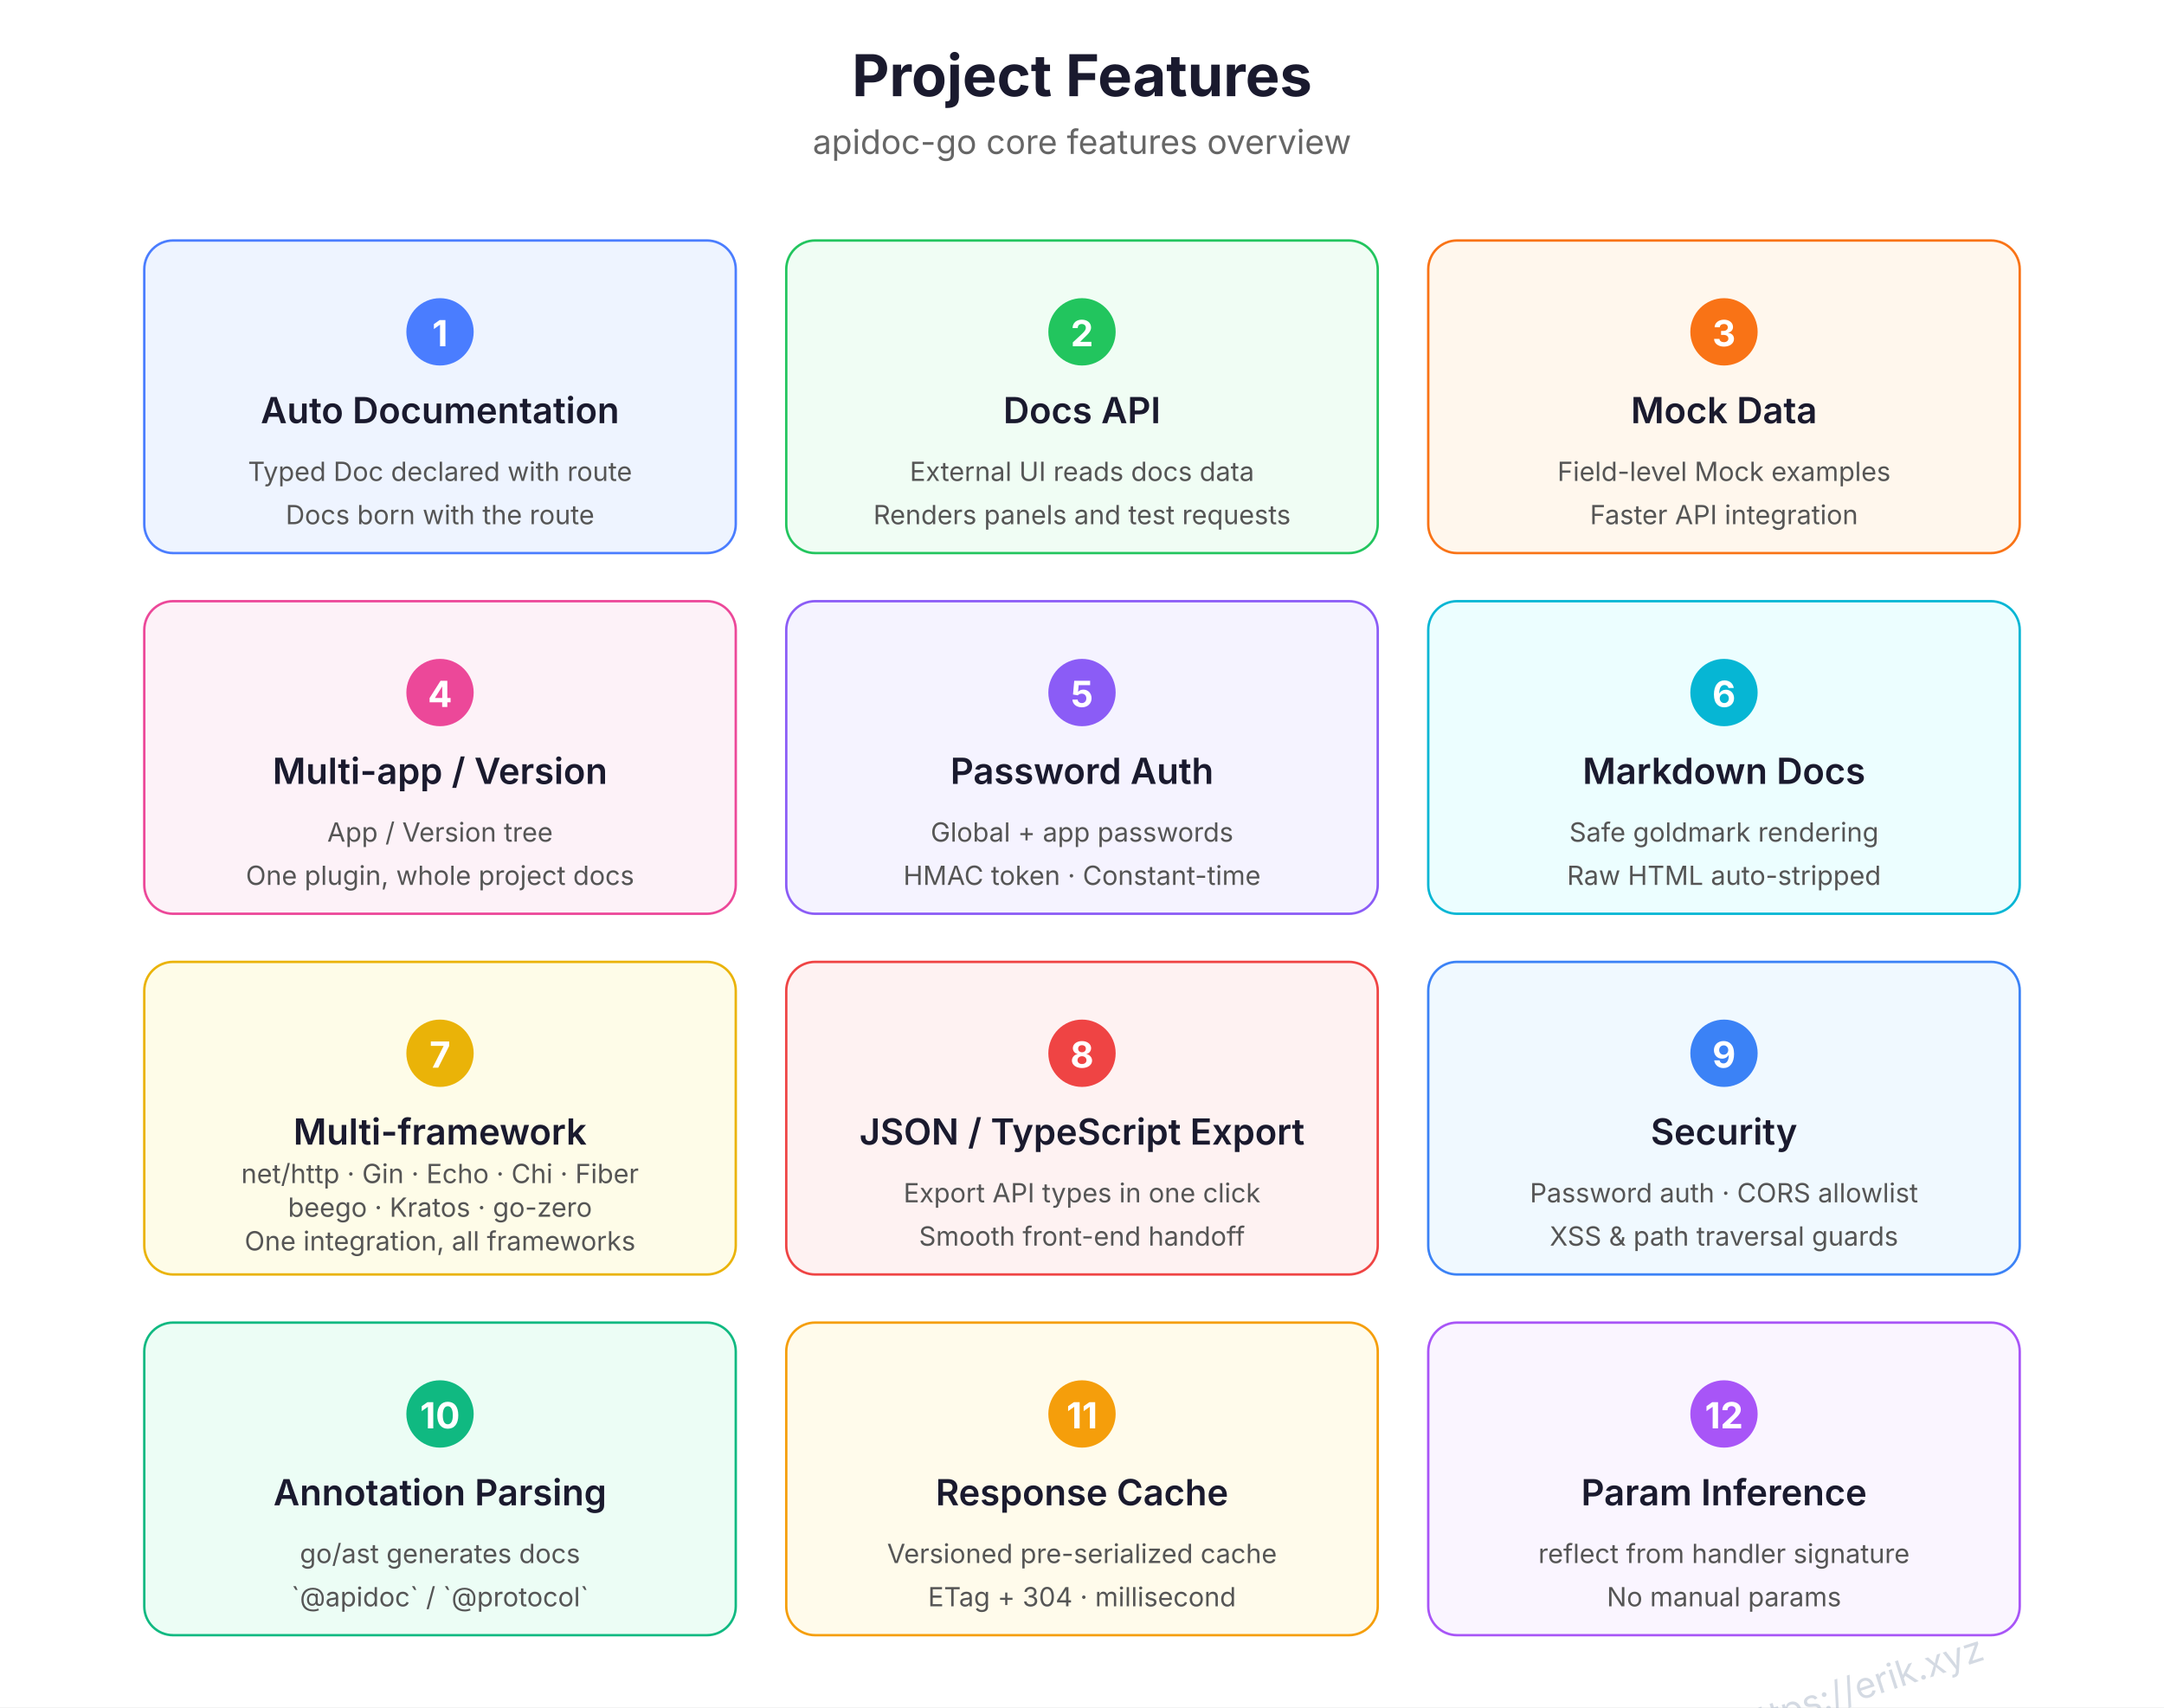
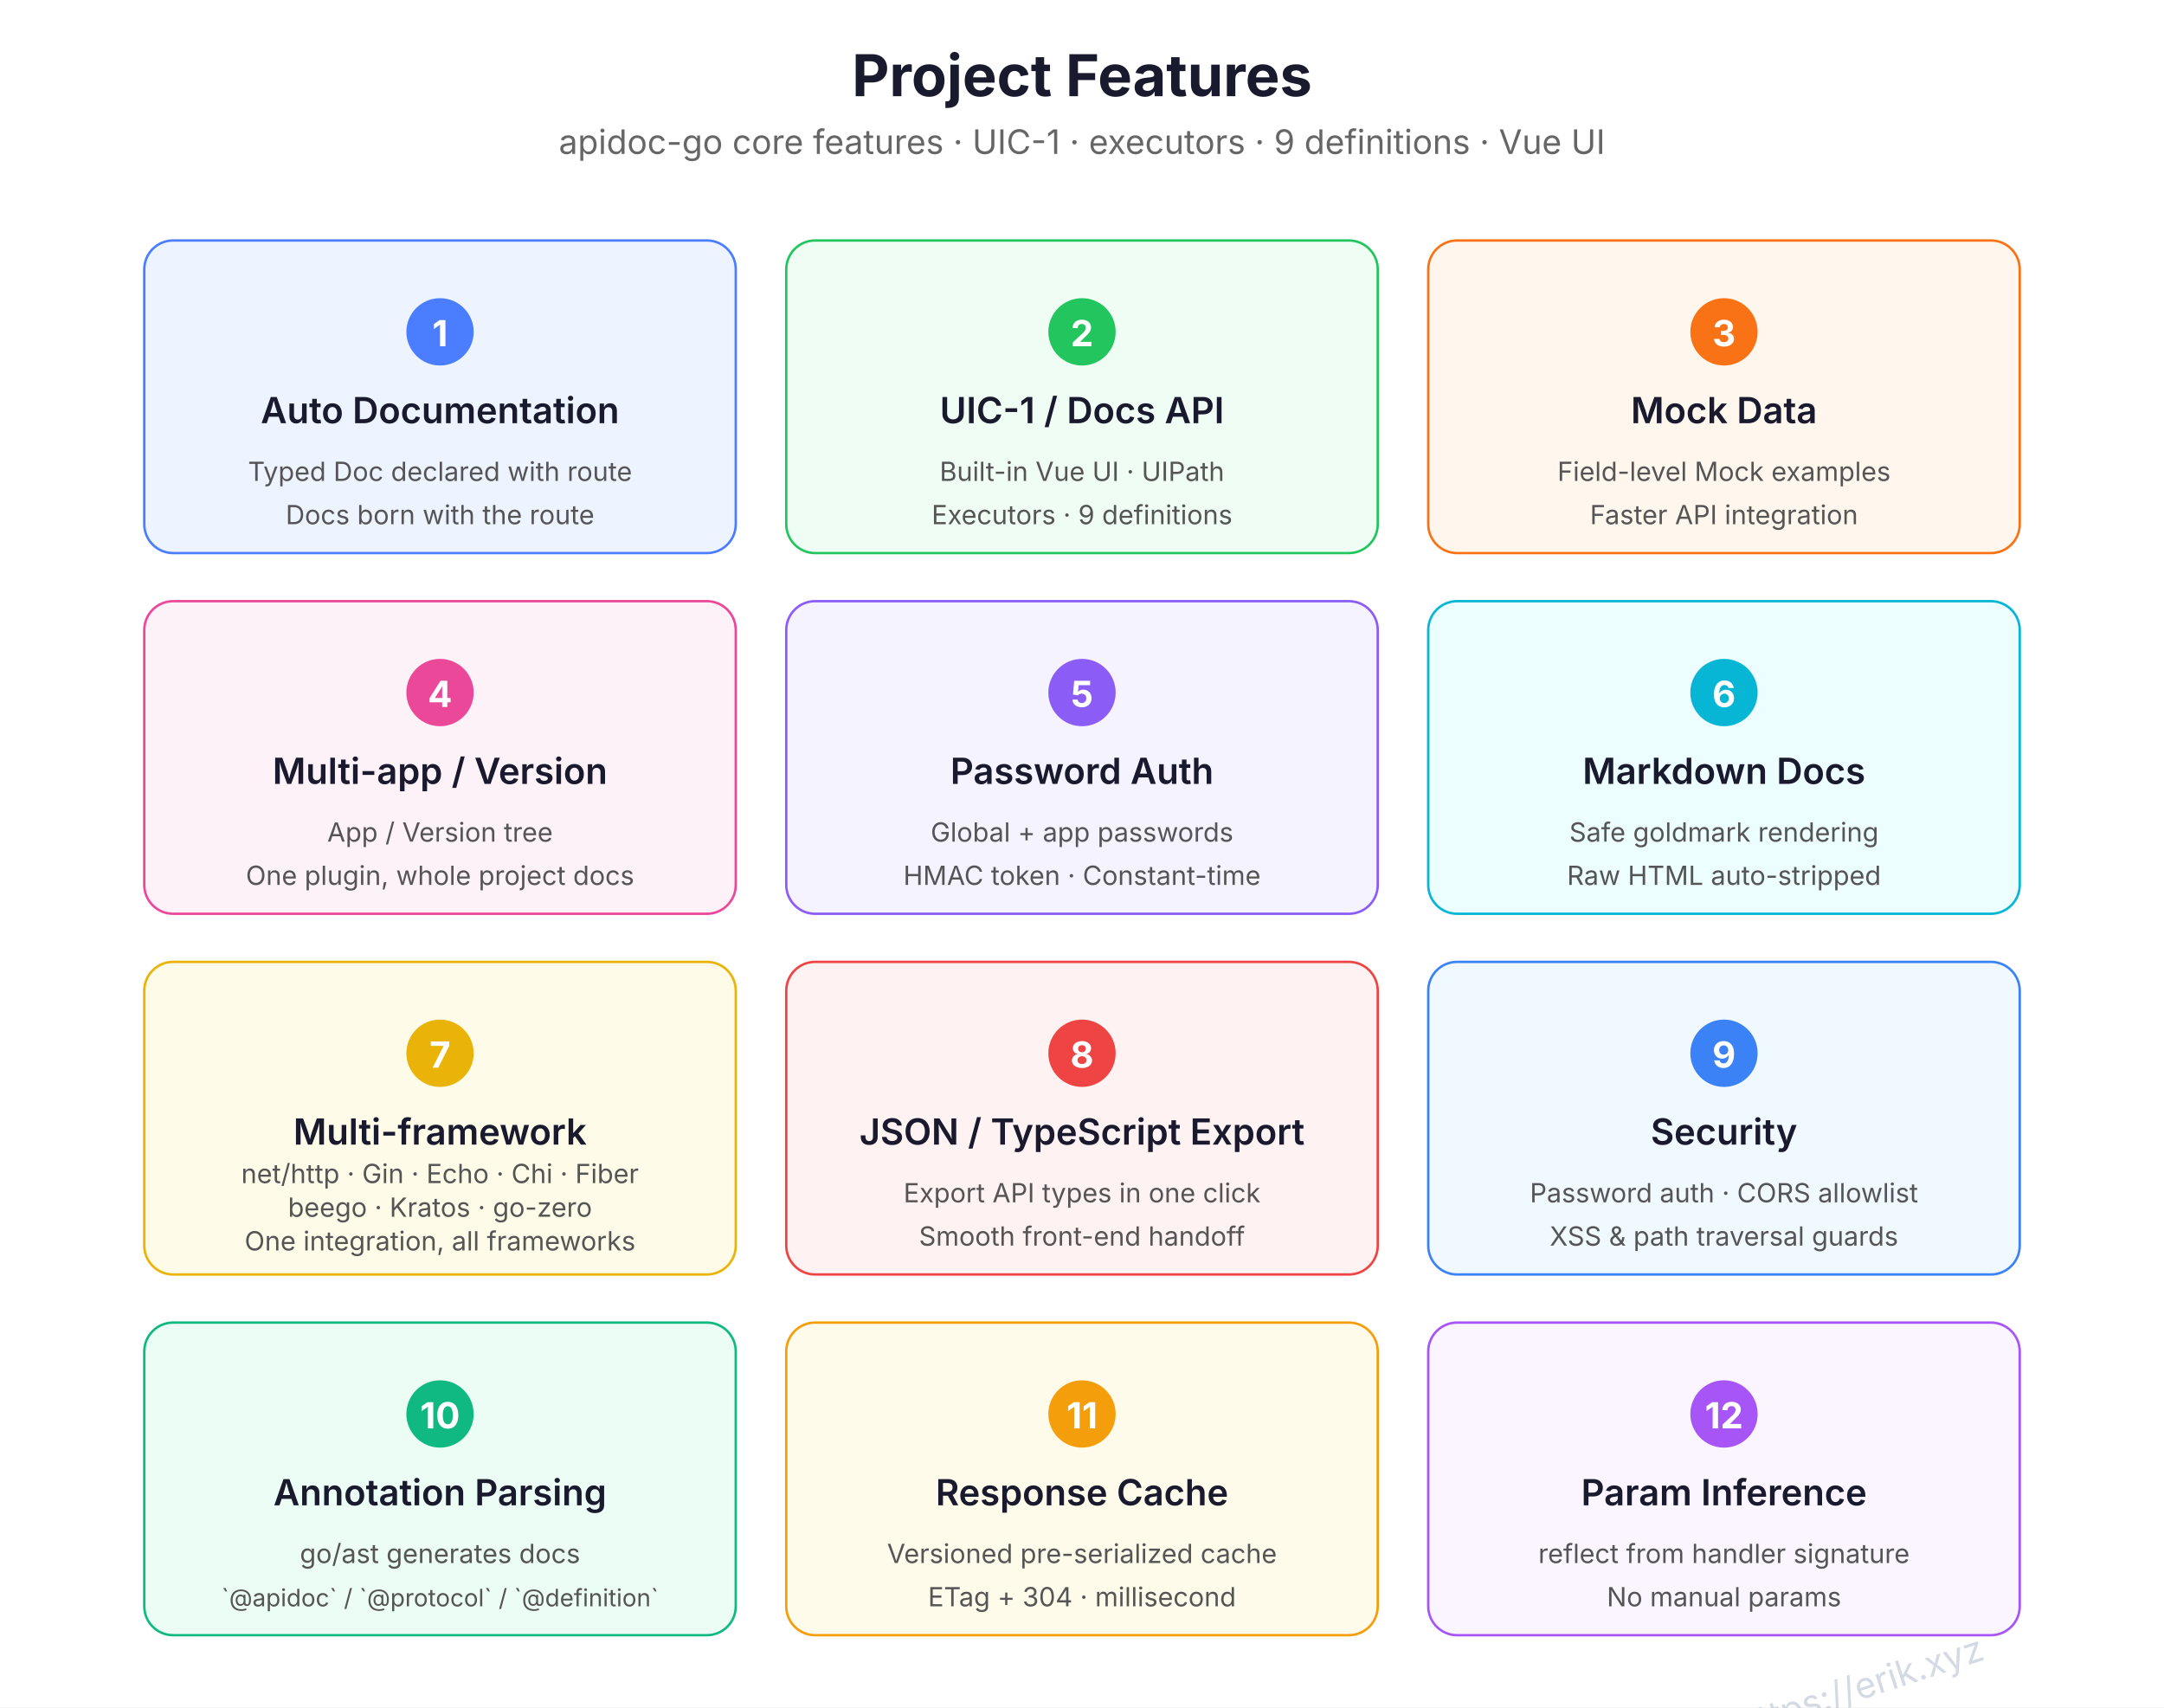
<svg xmlns="http://www.w3.org/2000/svg" viewBox="0 0 900 710" font-family="system-ui, -apple-system, 'Segoe UI', 'PingFang SC', sans-serif">
  <rect width="900" height="710" fill="#ffffff" />
  <text x="450" y="40" text-anchor="middle" font-size="24" font-weight="700" fill="#1a1a2e">Project Features</text>
-   <text x="450" y="64" text-anchor="middle" font-size="14" fill="#666">apidoc-go core features overview</text>
+   <text x="450" y="64" text-anchor="middle" font-size="14" fill="#666">apidoc-go core features · UIC-1 · executors · 9 definitions · Vue UI</text>
  <rect x="60" y="100" width="246" height="130" rx="12" fill="#eef4ff" stroke="#4a7dff" />
  <circle cx="183" cy="138" r="14" fill="#4a7dff" />
  <text x="183" y="144" text-anchor="middle" font-size="15" font-weight="700" fill="#ffffff">1</text>
  <text x="183" y="176" text-anchor="middle" font-size="15" font-weight="600" fill="#1a1a2e">Auto Documentation</text>
  <text x="183" y="200" text-anchor="middle" font-size="11" fill="#555">Typed Doc declared with route</text>
  <text x="183" y="218" text-anchor="middle" font-size="11" fill="#555">Docs born with the route</text>
  <rect x="327" y="100" width="246" height="130" rx="12" fill="#f0fdf4" stroke="#22c55e" />
  <circle cx="450" cy="138" r="14" fill="#22c55e" />
  <text x="450" y="144" text-anchor="middle" font-size="15" font-weight="700" fill="#ffffff">2</text>
-   <text x="450" y="176" text-anchor="middle" font-size="15" font-weight="600" fill="#1a1a2e">Docs API</text>
-   <text x="450" y="200" text-anchor="middle" font-size="11" fill="#555">External UI reads docs data</text>
-   <text x="450" y="218" text-anchor="middle" font-size="11" fill="#555">Renders panels and test requests</text>
+   <text x="450" y="176" text-anchor="middle" font-size="15" font-weight="600" fill="#1a1a2e">UIC-1 / Docs API</text>
+   <text x="450" y="200" text-anchor="middle" font-size="11" fill="#555">Built-in Vue UI · UIPath</text>
+   <text x="450" y="218" text-anchor="middle" font-size="11" fill="#555">Executors · 9 definitions</text>
  <rect x="594" y="100" width="246" height="130" rx="12" fill="#fff7ed" stroke="#f97316" />
  <circle cx="717" cy="138" r="14" fill="#f97316" />
  <text x="717" y="144" text-anchor="middle" font-size="15" font-weight="700" fill="#ffffff">3</text>
  <text x="717" y="176" text-anchor="middle" font-size="15" font-weight="600" fill="#1a1a2e">Mock Data</text>
  <text x="717" y="200" text-anchor="middle" font-size="11" fill="#555">Field-level Mock examples</text>
  <text x="717" y="218" text-anchor="middle" font-size="11" fill="#555">Faster API integration</text>
  <rect x="60" y="250" width="246" height="130" rx="12" fill="#fdf2f8" stroke="#ec4899" />
  <circle cx="183" cy="288" r="14" fill="#ec4899" />
  <text x="183" y="294" text-anchor="middle" font-size="15" font-weight="700" fill="#ffffff">4</text>
  <text x="183" y="326" text-anchor="middle" font-size="15" font-weight="600" fill="#1a1a2e">Multi-app / Version</text>
  <text x="183" y="350" text-anchor="middle" font-size="11" fill="#555">App / Version tree</text>
  <text x="183" y="368" text-anchor="middle" font-size="11" fill="#555">One plugin, whole project docs</text>
  <rect x="327" y="250" width="246" height="130" rx="12" fill="#f5f3ff" stroke="#8b5cf6" />
  <circle cx="450" cy="288" r="14" fill="#8b5cf6" />
  <text x="450" y="294" text-anchor="middle" font-size="15" font-weight="700" fill="#ffffff">5</text>
  <text x="450" y="326" text-anchor="middle" font-size="15" font-weight="600" fill="#1a1a2e">Password Auth</text>
  <text x="450" y="350" text-anchor="middle" font-size="11" fill="#555">Global + app passwords</text>
  <text x="450" y="368" text-anchor="middle" font-size="11" fill="#555">HMAC token · Constant-time</text>
  <rect x="594" y="250" width="246" height="130" rx="12" fill="#ecfeff" stroke="#06b6d4" />
  <circle cx="717" cy="288" r="14" fill="#06b6d4" />
  <text x="717" y="294" text-anchor="middle" font-size="15" font-weight="700" fill="#ffffff">6</text>
  <text x="717" y="326" text-anchor="middle" font-size="15" font-weight="600" fill="#1a1a2e">Markdown Docs</text>
  <text x="717" y="350" text-anchor="middle" font-size="11" fill="#555">Safe goldmark rendering</text>
  <text x="717" y="368" text-anchor="middle" font-size="11" fill="#555">Raw HTML auto-stripped</text>
  <rect x="60" y="400" width="246" height="130" rx="12" fill="#fefce8" stroke="#eab308" />
  <circle cx="183" cy="438" r="14" fill="#eab308" />
  <text x="183" y="444" text-anchor="middle" font-size="15" font-weight="700" fill="#ffffff">7</text>
  <text x="183" y="476" text-anchor="middle" font-size="15" font-weight="600" fill="#1a1a2e">Multi-framework</text>
  <text x="183" y="492" text-anchor="middle" font-size="11" fill="#555">net/http · Gin · Echo · Chi · Fiber</text>
  <text x="183" y="506" text-anchor="middle" font-size="11" fill="#555">beego · Kratos · go-zero</text>
  <text x="183" y="520" text-anchor="middle" font-size="11" fill="#555">One integration, all frameworks</text>
  <rect x="327" y="400" width="246" height="130" rx="12" fill="#fef2f2" stroke="#ef4444" />
  <circle cx="450" cy="438" r="14" fill="#ef4444" />
  <text x="450" y="444" text-anchor="middle" font-size="15" font-weight="700" fill="#ffffff">8</text>
  <text x="450" y="476" text-anchor="middle" font-size="15" font-weight="600" fill="#1a1a2e">JSON / TypeScript Export</text>
  <text x="450" y="500" text-anchor="middle" font-size="11" fill="#555">Export API types in one click</text>
  <text x="450" y="518" text-anchor="middle" font-size="11" fill="#555">Smooth front-end handoff</text>
  <rect x="594" y="400" width="246" height="130" rx="12" fill="#f0f9ff" stroke="#3b82f6" />
  <circle cx="717" cy="438" r="14" fill="#3b82f6" />
  <text x="717" y="444" text-anchor="middle" font-size="15" font-weight="700" fill="#ffffff">9</text>
  <text x="717" y="476" text-anchor="middle" font-size="15" font-weight="600" fill="#1a1a2e">Security</text>
  <text x="717" y="500" text-anchor="middle" font-size="11" fill="#555">Password auth · CORS allowlist</text>
  <text x="717" y="518" text-anchor="middle" font-size="11" fill="#555">XSS &amp; path traversal guards</text>
  <rect x="60" y="550" width="246" height="130" rx="12" fill="#ecfdf5" stroke="#10b981" />
  <circle cx="183" cy="588" r="14" fill="#10b981" />
  <text x="183" y="594" text-anchor="middle" font-size="15" font-weight="700" fill="#ffffff">10</text>
  <text x="183" y="626" text-anchor="middle" font-size="15" font-weight="600" fill="#1a1a2e">Annotation Parsing</text>
  <text x="183" y="650" text-anchor="middle" font-size="11" fill="#555">go/ast generates docs</text>
-   <text x="183" y="668" text-anchor="middle" font-size="11" fill="#555">`@apidoc` / `@protocol`</text>
+   <text x="183" y="668" text-anchor="middle" font-size="10" fill="#555">`@apidoc` / `@protocol` / `@definition`</text>
  <rect x="327" y="550" width="246" height="130" rx="12" fill="#fffbeb" stroke="#f59e0b" />
  <circle cx="450" cy="588" r="14" fill="#f59e0b" />
  <text x="450" y="594" text-anchor="middle" font-size="15" font-weight="700" fill="#ffffff">11</text>
  <text x="450" y="626" text-anchor="middle" font-size="15" font-weight="600" fill="#1a1a2e">Response Cache</text>
  <text x="450" y="650" text-anchor="middle" font-size="11" fill="#555">Versioned pre-serialized cache</text>
  <text x="450" y="668" text-anchor="middle" font-size="11" fill="#555">ETag + 304 · millisecond</text>
  <rect x="594" y="550" width="246" height="130" rx="12" fill="#faf5ff" stroke="#a855f7" />
  <circle cx="717" cy="588" r="14" fill="#a855f7" />
  <text x="717" y="594" text-anchor="middle" font-size="15" font-weight="700" fill="#ffffff">12</text>
  <text x="717" y="626" text-anchor="middle" font-size="15" font-weight="600" fill="#1a1a2e">Param Inference</text>
  <text x="717" y="650" text-anchor="middle" font-size="11" fill="#555">reflect from handler signature</text>
  <text x="717" y="668" text-anchor="middle" font-size="11" fill="#555">No manual params</text>
  <g opacity="0.4">
    <text x="826" y="690" font-size="15" fill="#94a3b8" text-anchor="end" transform="rotate(-18 826 690)">https://erik.xyz</text>
  </g>
</svg>
